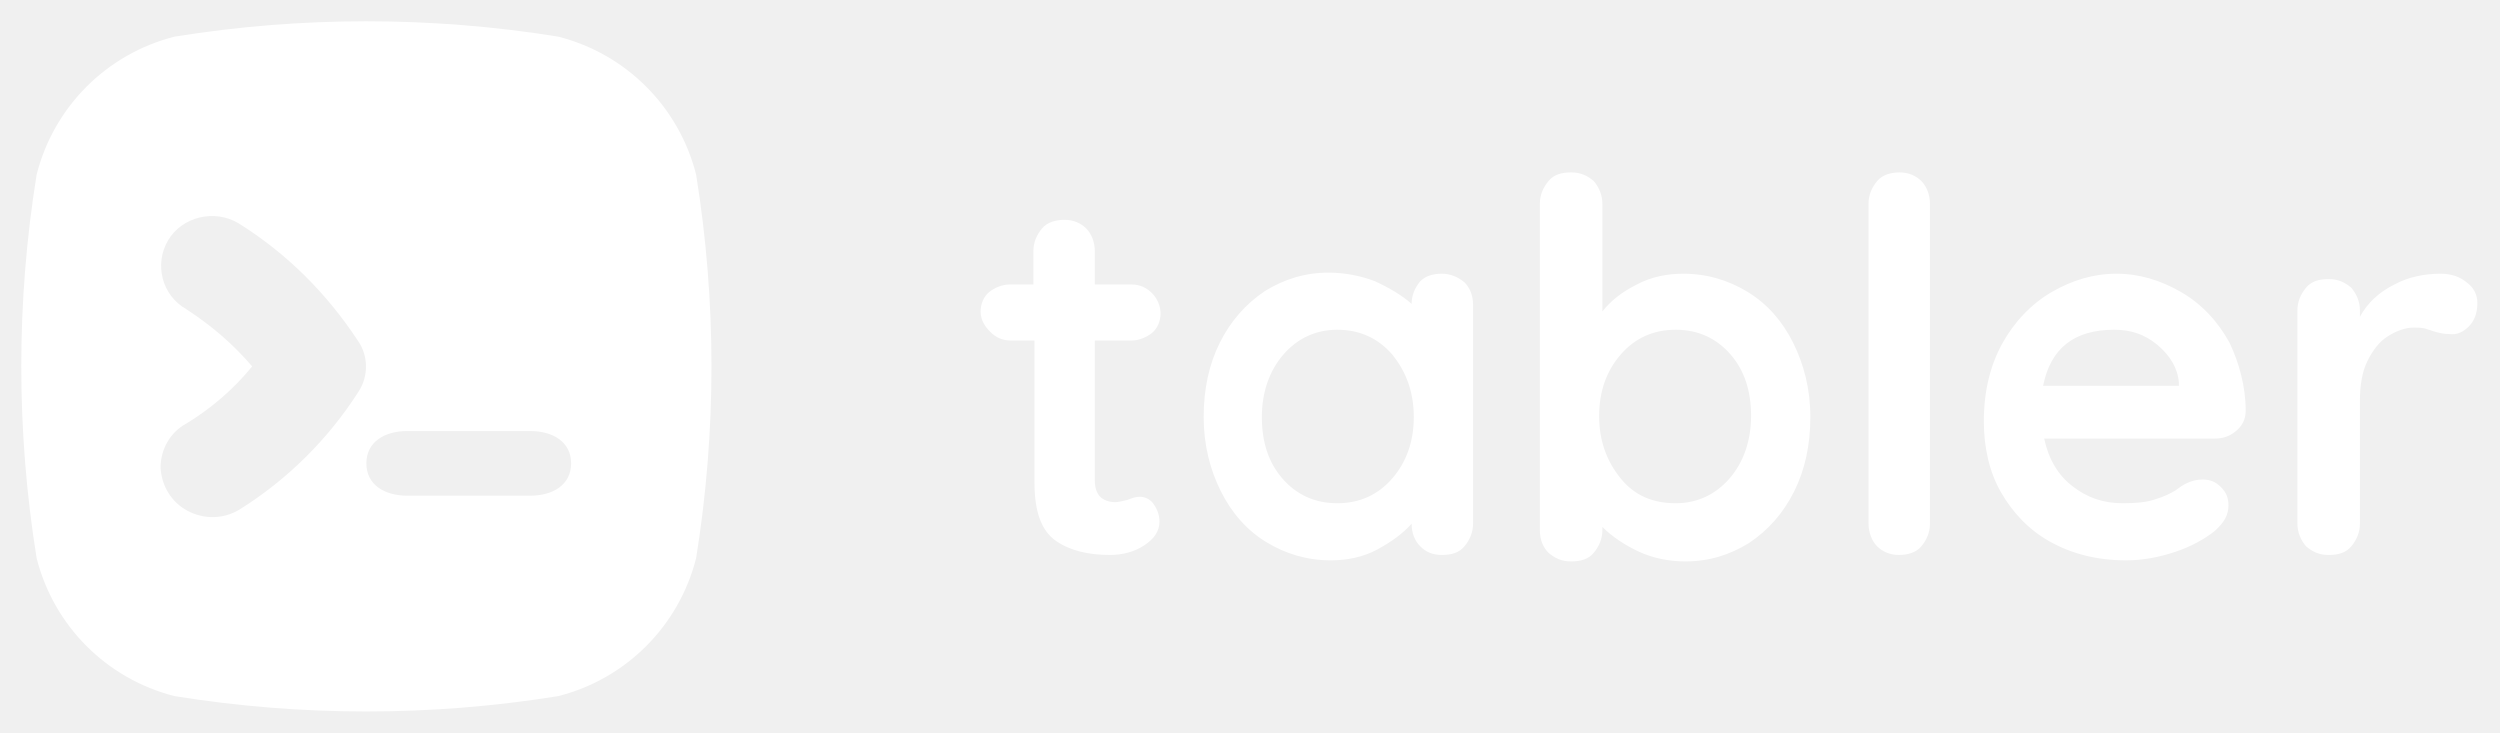
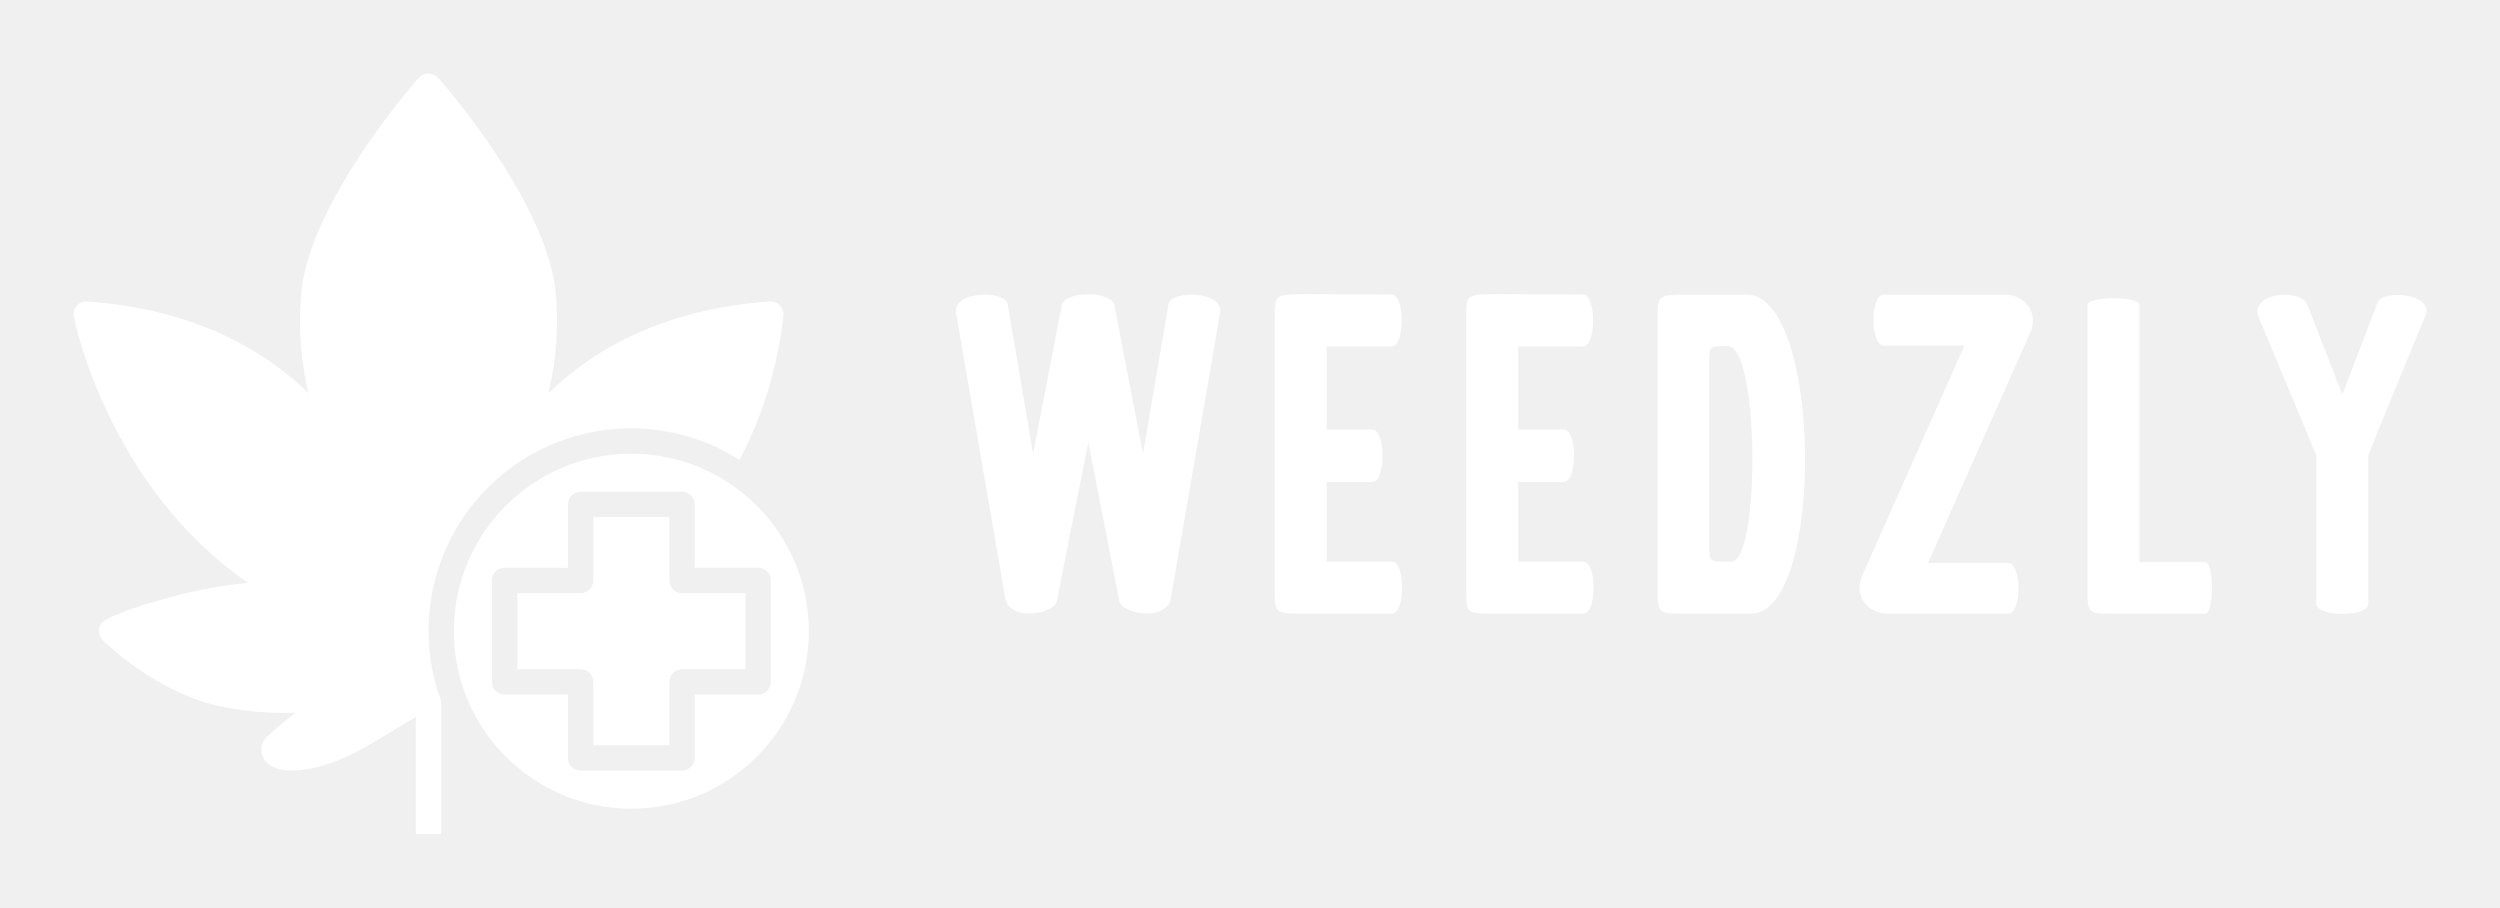
- <svg xmlns="http://www.w3.org/2000/svg" viewBox="0 0 232 68">
-   <path d="M64.6 16.2C63 9.9 58.1 5 51.8 3.4 40 1.5 28 1.5 16.2 3.4 9.9 5 5 9.9 3.4 16.2 1.5 28 1.5 40 3.4 51.8 5 58.1 9.9 63 16.2 64.6c11.8 1.9 23.8 1.9 35.6 0C58.1 63 63 58.1 64.6 51.8c1.9-11.8 1.9-23.8 0-35.6zM33.3 36.3c-2.8 4.4-6.6 8.2-11.1 11-1.5.9-3.3.9-4.8.1s-2.4-2.3-2.5-4c0-1.7.9-3.3 2.4-4.1 2.3-1.4 4.4-3.2 6.1-5.3-1.8-2.1-3.8-3.8-6.1-5.3-2.3-1.3-3-4.2-1.7-6.4s4.3-2.9 6.5-1.6c4.5 2.8 8.2 6.5 11.1 10.9 1 1.4 1 3.3.1 4.7zM49.2 46H37.8c-2.1 0-3.8-1-3.8-3s1.7-3 3.8-3h11.4c2.1 0 3.8 1 3.8 3s-1.7 3-3.8 3z" fill="#fff" />
-   <path d="M105.8 46.1c.4 0 .9.2 1.2.6s.6 1 .6 1.7c0 .9-.5 1.6-1.4 2.2s-2 .9-3.2.9c-2 0-3.7-.4-5-1.3s-2-2.6-2-5.4V31.6h-2.2c-.8 0-1.4-.3-1.9-.8s-.9-1.1-.9-1.9c0-.7.3-1.4.8-1.8s1.2-.7 1.9-.7h2.2v-3.1c0-.8.3-1.5.8-2.1s1.3-.8 2.1-.8 1.5.3 2 .8.8 1.3.8 2.1v3.1h3.4c.8 0 1.4.3 1.9.8s.8 1.2.8 1.9-.3 1.4-.8 1.8-1.2.7-1.9.7h-3.4v13c0 .7.2 1.2.5 1.5s.8.5 1.4.5c.3 0 .6-.1 1.1-.2.5-.2.8-.3 1.2-.3zm28-20.7c.8 0 1.5.3 2.1.8.5.5.8 1.2.8 2.1v20.3c0 .8-.3 1.5-.8 2.1-.5.6-1.2.8-2.1.8s-1.5-.3-2-.8-.8-1.2-.8-2.1c-.8.9-1.9 1.7-3.2 2.4-1.3.7-2.8 1-4.3 1-2.2 0-4.2-.6-6-1.7-1.8-1.1-3.2-2.7-4.2-4.7s-1.6-4.3-1.6-6.9c0-2.6.5-4.9 1.5-6.9s2.4-3.6 4.2-4.8c1.8-1.1 3.7-1.7 5.9-1.7 1.5 0 3 .3 4.3.8 1.3.6 2.5 1.3 3.4 2.1 0-.8.3-1.5.8-2.1.5-.5 1.2-.7 2-.7zm-9.7 21.3c2.1 0 3.8-.8 5.1-2.3s2-3.4 2-5.7-.7-4.2-2-5.8c-1.3-1.5-3-2.3-5.1-2.3-2 0-3.7.8-5 2.3-1.3 1.5-2 3.5-2 5.8s.6 4.2 1.9 5.7 3 2.3 5.1 2.3zm32.1-21.3c2.2 0 4.2.6 6 1.7 1.8 1.1 3.2 2.7 4.2 4.7s1.6 4.3 1.6 6.9-.5 4.9-1.5 6.9-2.4 3.6-4.2 4.8c-1.8 1.1-3.7 1.7-5.9 1.7-1.5 0-3-.3-4.3-.9s-2.5-1.4-3.4-2.3v.3c0 .8-.3 1.5-.8 2.1-.5.6-1.2.8-2.1.8s-1.5-.3-2.1-.8c-.5-.5-.8-1.2-.8-2.1V18.9c0-.8.3-1.5.8-2.1.5-.6 1.2-.8 2.1-.8s1.5.3 2.1.8c.5.6.8 1.3.8 2.1v10c.8-1 1.8-1.8 3.2-2.5 1.3-.7 2.8-1 4.3-1zm-.7 21.3c2 0 3.7-.8 5-2.3s2-3.5 2-5.8-.6-4.2-1.9-5.7-3-2.3-5.1-2.3-3.8.8-5.1 2.3-2 3.4-2 5.7.7 4.2 2 5.8c1.3 1.6 3 2.3 5.1 2.3zm23.6 1.9c0 .8-.3 1.5-.8 2.1s-1.3.8-2.1.8-1.5-.3-2-.8-.8-1.3-.8-2.1V18.9c0-.8.3-1.5.8-2.1s1.3-.8 2.1-.8 1.5.3 2 .8.8 1.3.8 2.1v29.7zm29.3-10.5c0 .8-.3 1.4-.9 1.9-.6.5-1.2.7-2 .7h-15.8c.4 1.9 1.3 3.4 2.6 4.4 1.4 1.1 2.9 1.6 4.7 1.6 1.3 0 2.3-.1 3.1-.4.7-.2 1.3-.5 1.8-.8.4-.3.7-.5.9-.6.6-.3 1.1-.4 1.6-.4.7 0 1.2.2 1.7.7s.7 1 .7 1.7c0 .9-.4 1.6-1.3 2.4-.9.7-2.1 1.4-3.6 1.9s-3 .8-4.6.8c-2.7 0-5-.6-7-1.7s-3.5-2.7-4.6-4.6-1.6-4.2-1.6-6.6c0-2.8.6-5.2 1.7-7.2s2.7-3.7 4.6-4.8 3.9-1.7 6-1.7 4.1.6 6 1.7 3.4 2.7 4.5 4.7c.9 1.9 1.5 4.1 1.5 6.3zm-12.2-7.5c-3.7 0-5.9 1.7-6.6 5.2h12.6v-.3c-.1-1.3-.8-2.5-2-3.5s-2.5-1.4-4-1.4zm30.3-5.2c1 0 1.8.3 2.4.8.7.5 1 1.2 1 1.9 0 1-.3 1.7-.8 2.2-.5.5-1.1.8-1.8.7-.5 0-1-.1-1.6-.3-.2-.1-.4-.1-.6-.2-.4-.1-.7-.1-1.1-.1-.8 0-1.6.3-2.4.8s-1.4 1.3-1.9 2.3-.7 2.3-.7 3.7v11.4c0 .8-.3 1.5-.8 2.1-.5.6-1.2.8-2.1.8s-1.5-.3-2.1-.8c-.5-.6-.8-1.3-.8-2.1V28.8c0-.8.3-1.5.8-2.1.5-.6 1.2-.8 2.1-.8s1.5.3 2.1.8c.5.6.8 1.3.8 2.1v.6c.7-1.3 1.8-2.3 3.2-3 1.3-.7 2.8-1 4.3-1z" fill-rule="evenodd" clip-rule="evenodd" fill="#fff" />
+ <svg xmlns="http://www.w3.org/2000/svg" version="1.1" width="3187.5" height="1157.118" viewBox="0 0 3187.5 1157.118">
+   <g transform="scale(9.375) translate(10, 10)">
+     <defs id="SvgjsDefs3841" />
+     <g id="SvgjsG3842" featureKey="UFHKJ9-0" transform="matrix(1.724153,0,0,1.724153,-3.44921,-3.471582)" fill="#fff">
+       <path d="M46,32A14,14,0,1,0,60,46,14.015,14.015,0,0,0,46,32ZM57,42v8a1,1,0,0,1-1,1H51v5a1,1,0,0,1-1,1H42a1,1,0,0,1-1-1V51H36a1,1,0,0,1-1-1V42a1,1,0,0,1,1-1h5V36a1,1,0,0,1,1-1h8a1,1,0,0,1,1,1v5h5A1,1,0,0,1,57,42Z" />
+       <path d="M49,42V37H43v5a1,1,0,0,1-1,1H37v6h5a1,1,0,0,1,1,1v5h6V50a1,1,0,0,1,1-1h5V43H50A1,1,0,0,1,49,42Z" />
+       <path d="M15.761,42.187a35.294,35.294,0,0,0-5,.843c-4.884,1.221-6.191,2.054-6.323,2.145a1,1,0,0,0-.142,1.532c.172.172,4.274,4.226,9.511,5.273a24.5,24.5,0,0,0,5.7.449c-.914.723-1.795,1.446-2.212,1.864a1.414,1.414,0,0,0-.189,1.93c.95,1.215,4.219,1.151,8.411-1.366L29,52.766V62h2V51.515A15.967,15.967,0,0,1,54.531,32.488,31.861,31.861,0,0,0,58,21.067a1,1,0,0,0-.291-.774A.97.97,0,0,0,56.934,20c-8.875.592-14.368,4.2-17.47,7.227a24.291,24.291,0,0,0,.526-8.371c-1.031-7.214-8.908-16.146-9.243-16.523a1.033,1.033,0,0,0-1.494,0c-.335.377-8.212,9.309-9.243,16.523a24.291,24.291,0,0,0,.526,8.371c-3.1-3.03-8.6-6.635-17.47-7.227a.973.973,0,0,0-.818.339,1,1,0,0,0-.228.855C2.137,21.781,4.82,34.623,15.761,42.187Z" />
+     </g>
+     <g id="SvgjsG3843" featureKey="XAPJzK-0" transform="matrix(3.099767,0,0,3.099767,116.9308,11.46339)" fill="#fff">
+       <path d="M9.2 12.98 l1.12 -6.56 c0.1 -0.62 2.44 -0.6 2.26 0.4 l-2.16 12.52 c-0.2 1 -2.14 0.7 -2.26 0.1 l-1.36 -6.96 l-1.38 6.96 c-0.1 0.6 -2.08 0.9 -2.26 -0.1 l-2.16 -12.52 c-0.18 -1 2.16 -1.02 2.26 -0.4 l1.12 6.56 l1.26 -6.54 c0.2 -0.6 2.1 -0.6 2.3 0 z M17.26 17.72 l2.86 0 c0.6 0 0.6 2.28 0 2.28 l-3.86 0 c-1.28 0 -1.28 0 -1.28 -1.08 l0 -11.84 c0 -1.08 0 -1.08 1.22 -1.1 l3.9 0.02 c0.6 0 0.6 2.28 0 2.28 l-2.84 0 l0 3.64 l2 0 c0.6 0 0.6 2.3 0 2.3 l-2 0 l0 3.5 z M25.66 17.72 l2.86 0 c0.6 0 0.6 2.28 0 2.28 l-3.86 0 c-1.28 0 -1.28 0 -1.28 -1.08 l0 -11.84 c0 -1.08 0 -1.08 1.22 -1.1 l3.9 0.02 c0.6 0 0.6 2.28 0 2.28 l-2.84 0 l0 3.64 l2 0 c0.6 0 0.6 2.3 0 2.3 l-2 0 l0 3.5 z M32.98 6 l2.7 0 c3.34 0 3.44 14 0.2 14 l-2.84 0 c-1.26 0 -1.26 0 -1.26 -1.1 l0 -11.8 c0 -1.08 0 -1.08 1.2 -1.1 z M34.86 8.26 l-0.02 0 c-0.8 0 -0.8 0 -0.8 0.76 l0 7.96 c0 0.74 0 0.74 0.84 0.74 l0.12 0 c1.3 0 1.24 -9.46 -0.14 -9.46 z M43.64 17.78 l3.52 0 c0.6 0 0.6 2.22 0 2.22 l-5.24 0 c-1 0 -1.54 -0.84 -1.16 -1.68 l4.48 -10.08 l-3.54 0 c-0.6 0 -0.6 -2.24 0 -2.24 l5.26 0 c1 0 1.54 0.86 1.16 1.68 z M52.92 17.74 l2.88 0 c0.4 0 0.4 2.26 0 2.26 l-4.02 0 c-1.14 0 -1.14 0 -1.14 -1.1 l0 -12.44 c0 -0.4 2.28 -0.4 2.28 0 l0 11.28 z M63.36 6.36 c0.22 -0.6 2.52 -0.42 2.1 0.58 c-0.92 2.2 -2.56 6.22 -2.5 6.12 l0 6.5 c0 0.6 -2.28 0.6 -2.28 0 l0 -6.5 l-2.52 -6.04 c-0.46 -1.1 1.82 -1.32 2.12 -0.58 l1.54 3.94 c0.42 -1.12 1.1 -2.82 1.54 -4.02 z" />
+     </g>
+   </g>
</svg>
